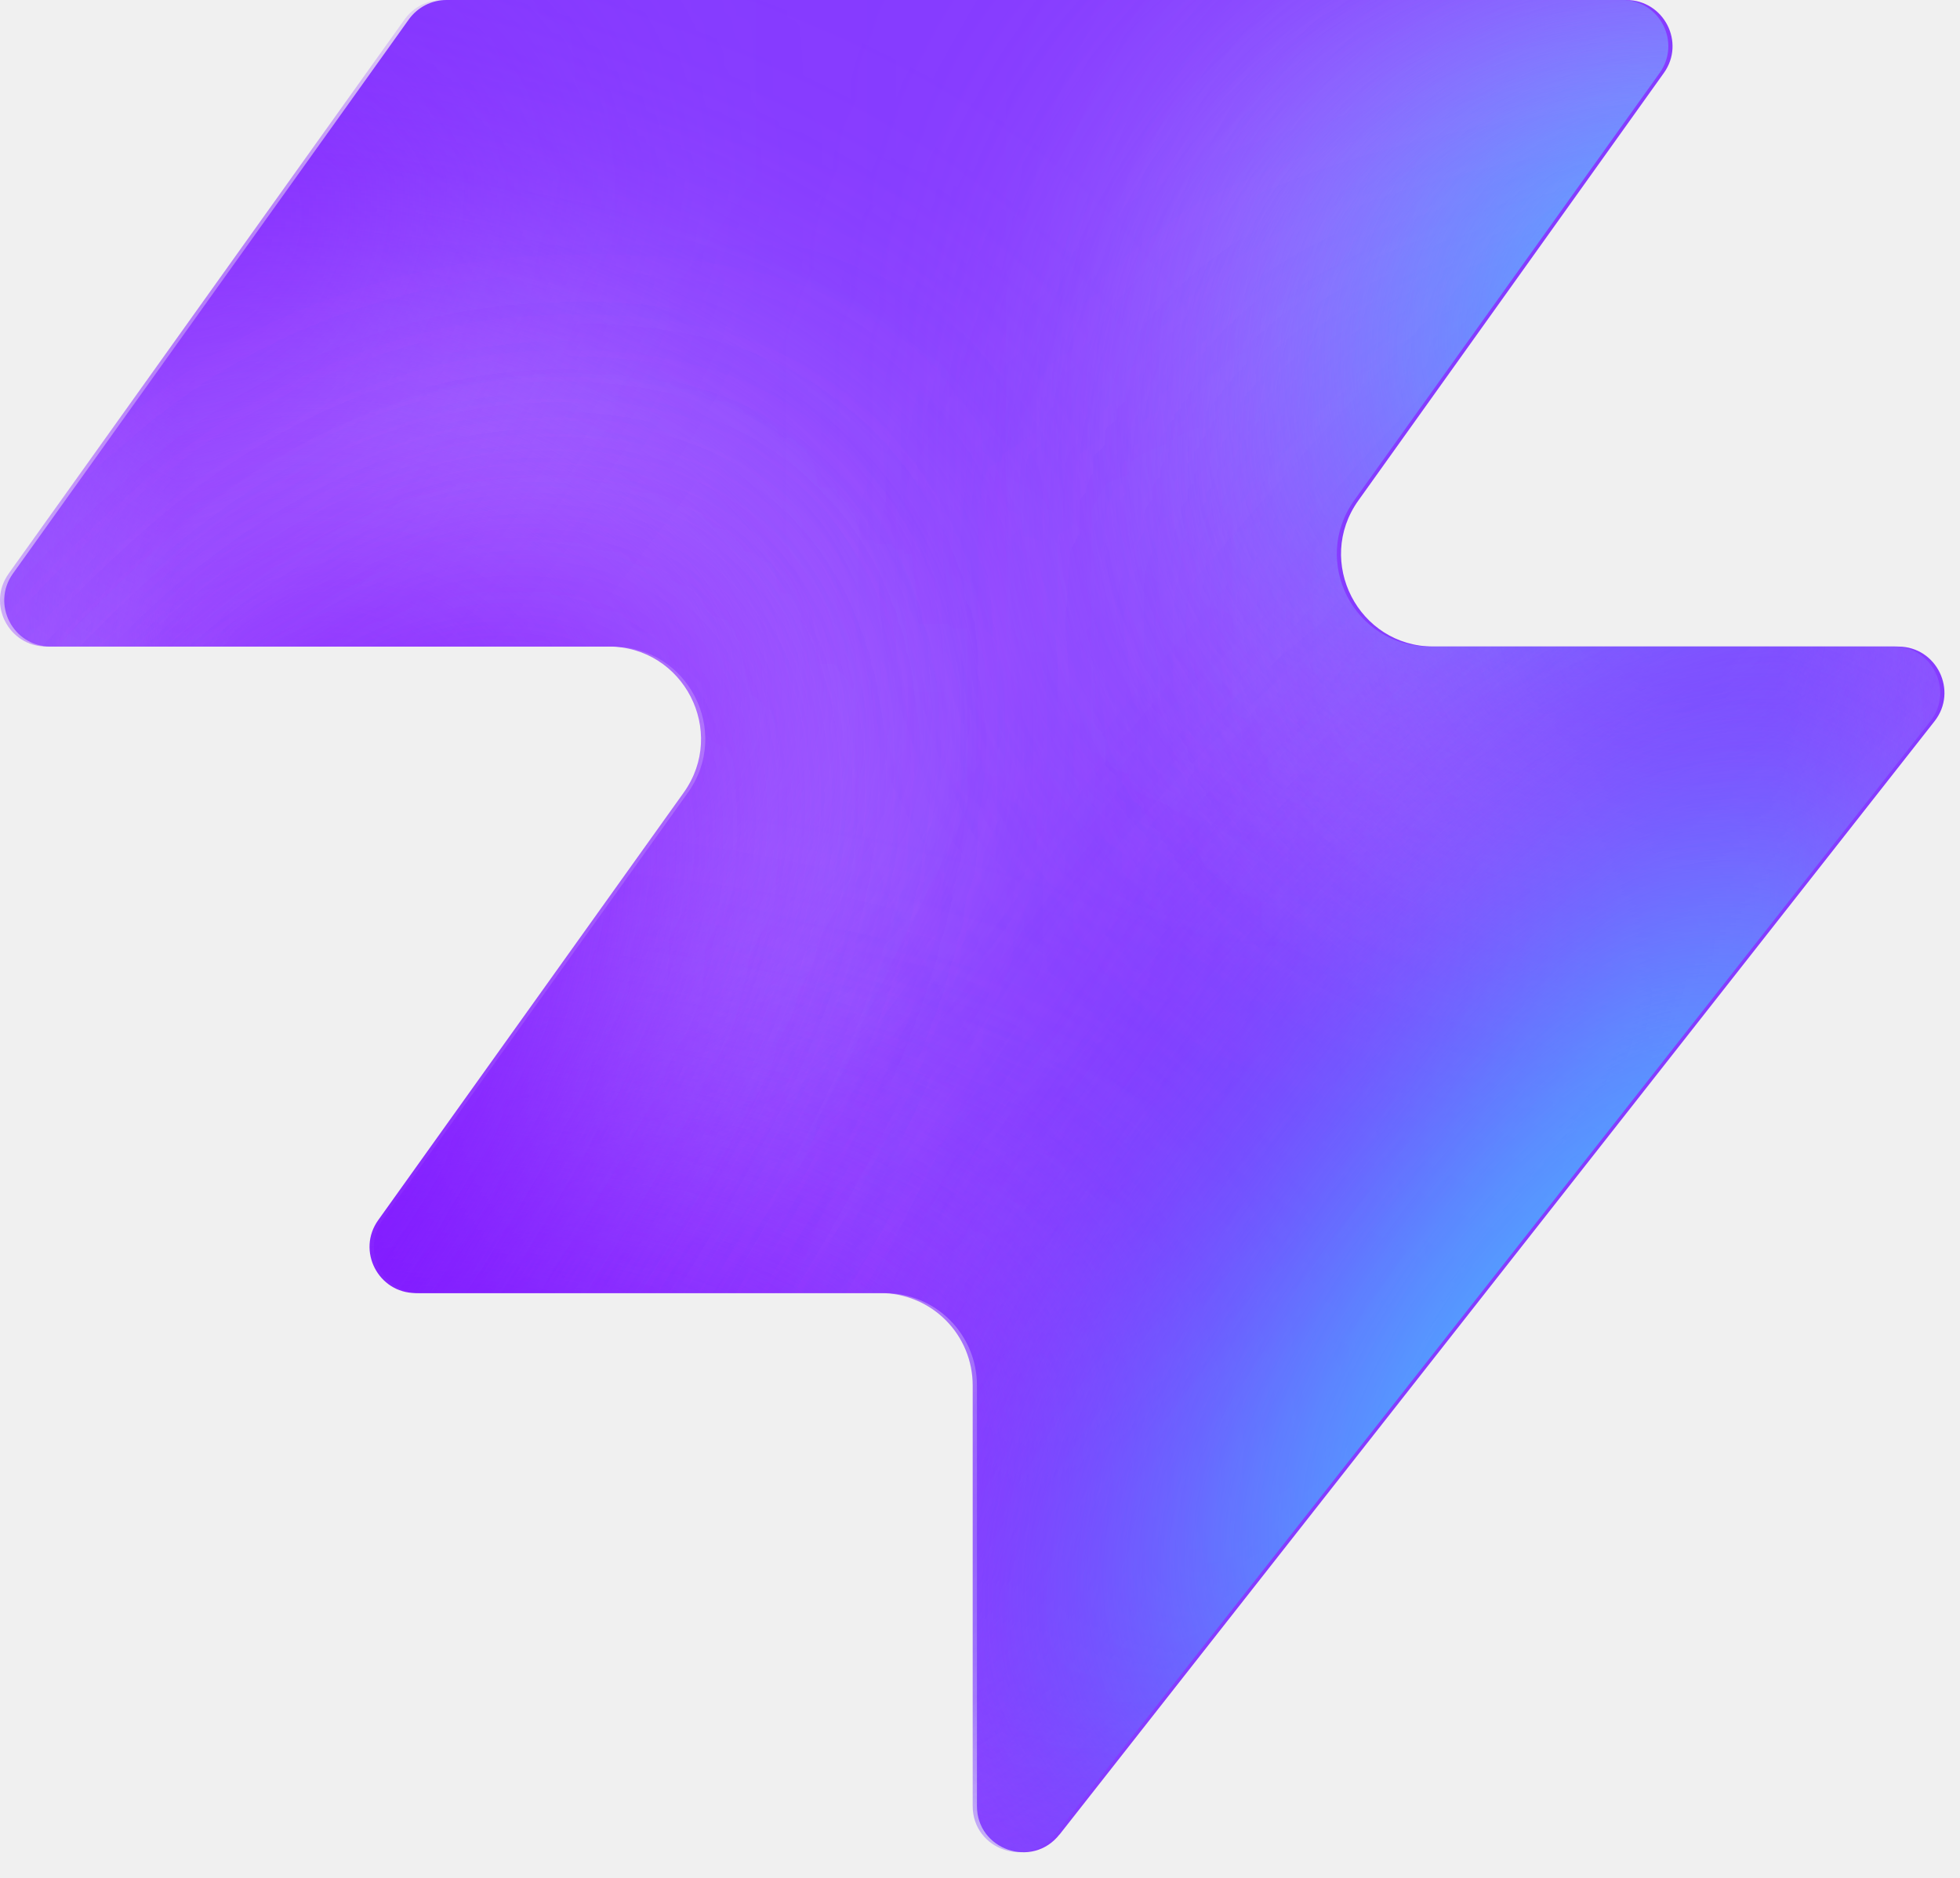
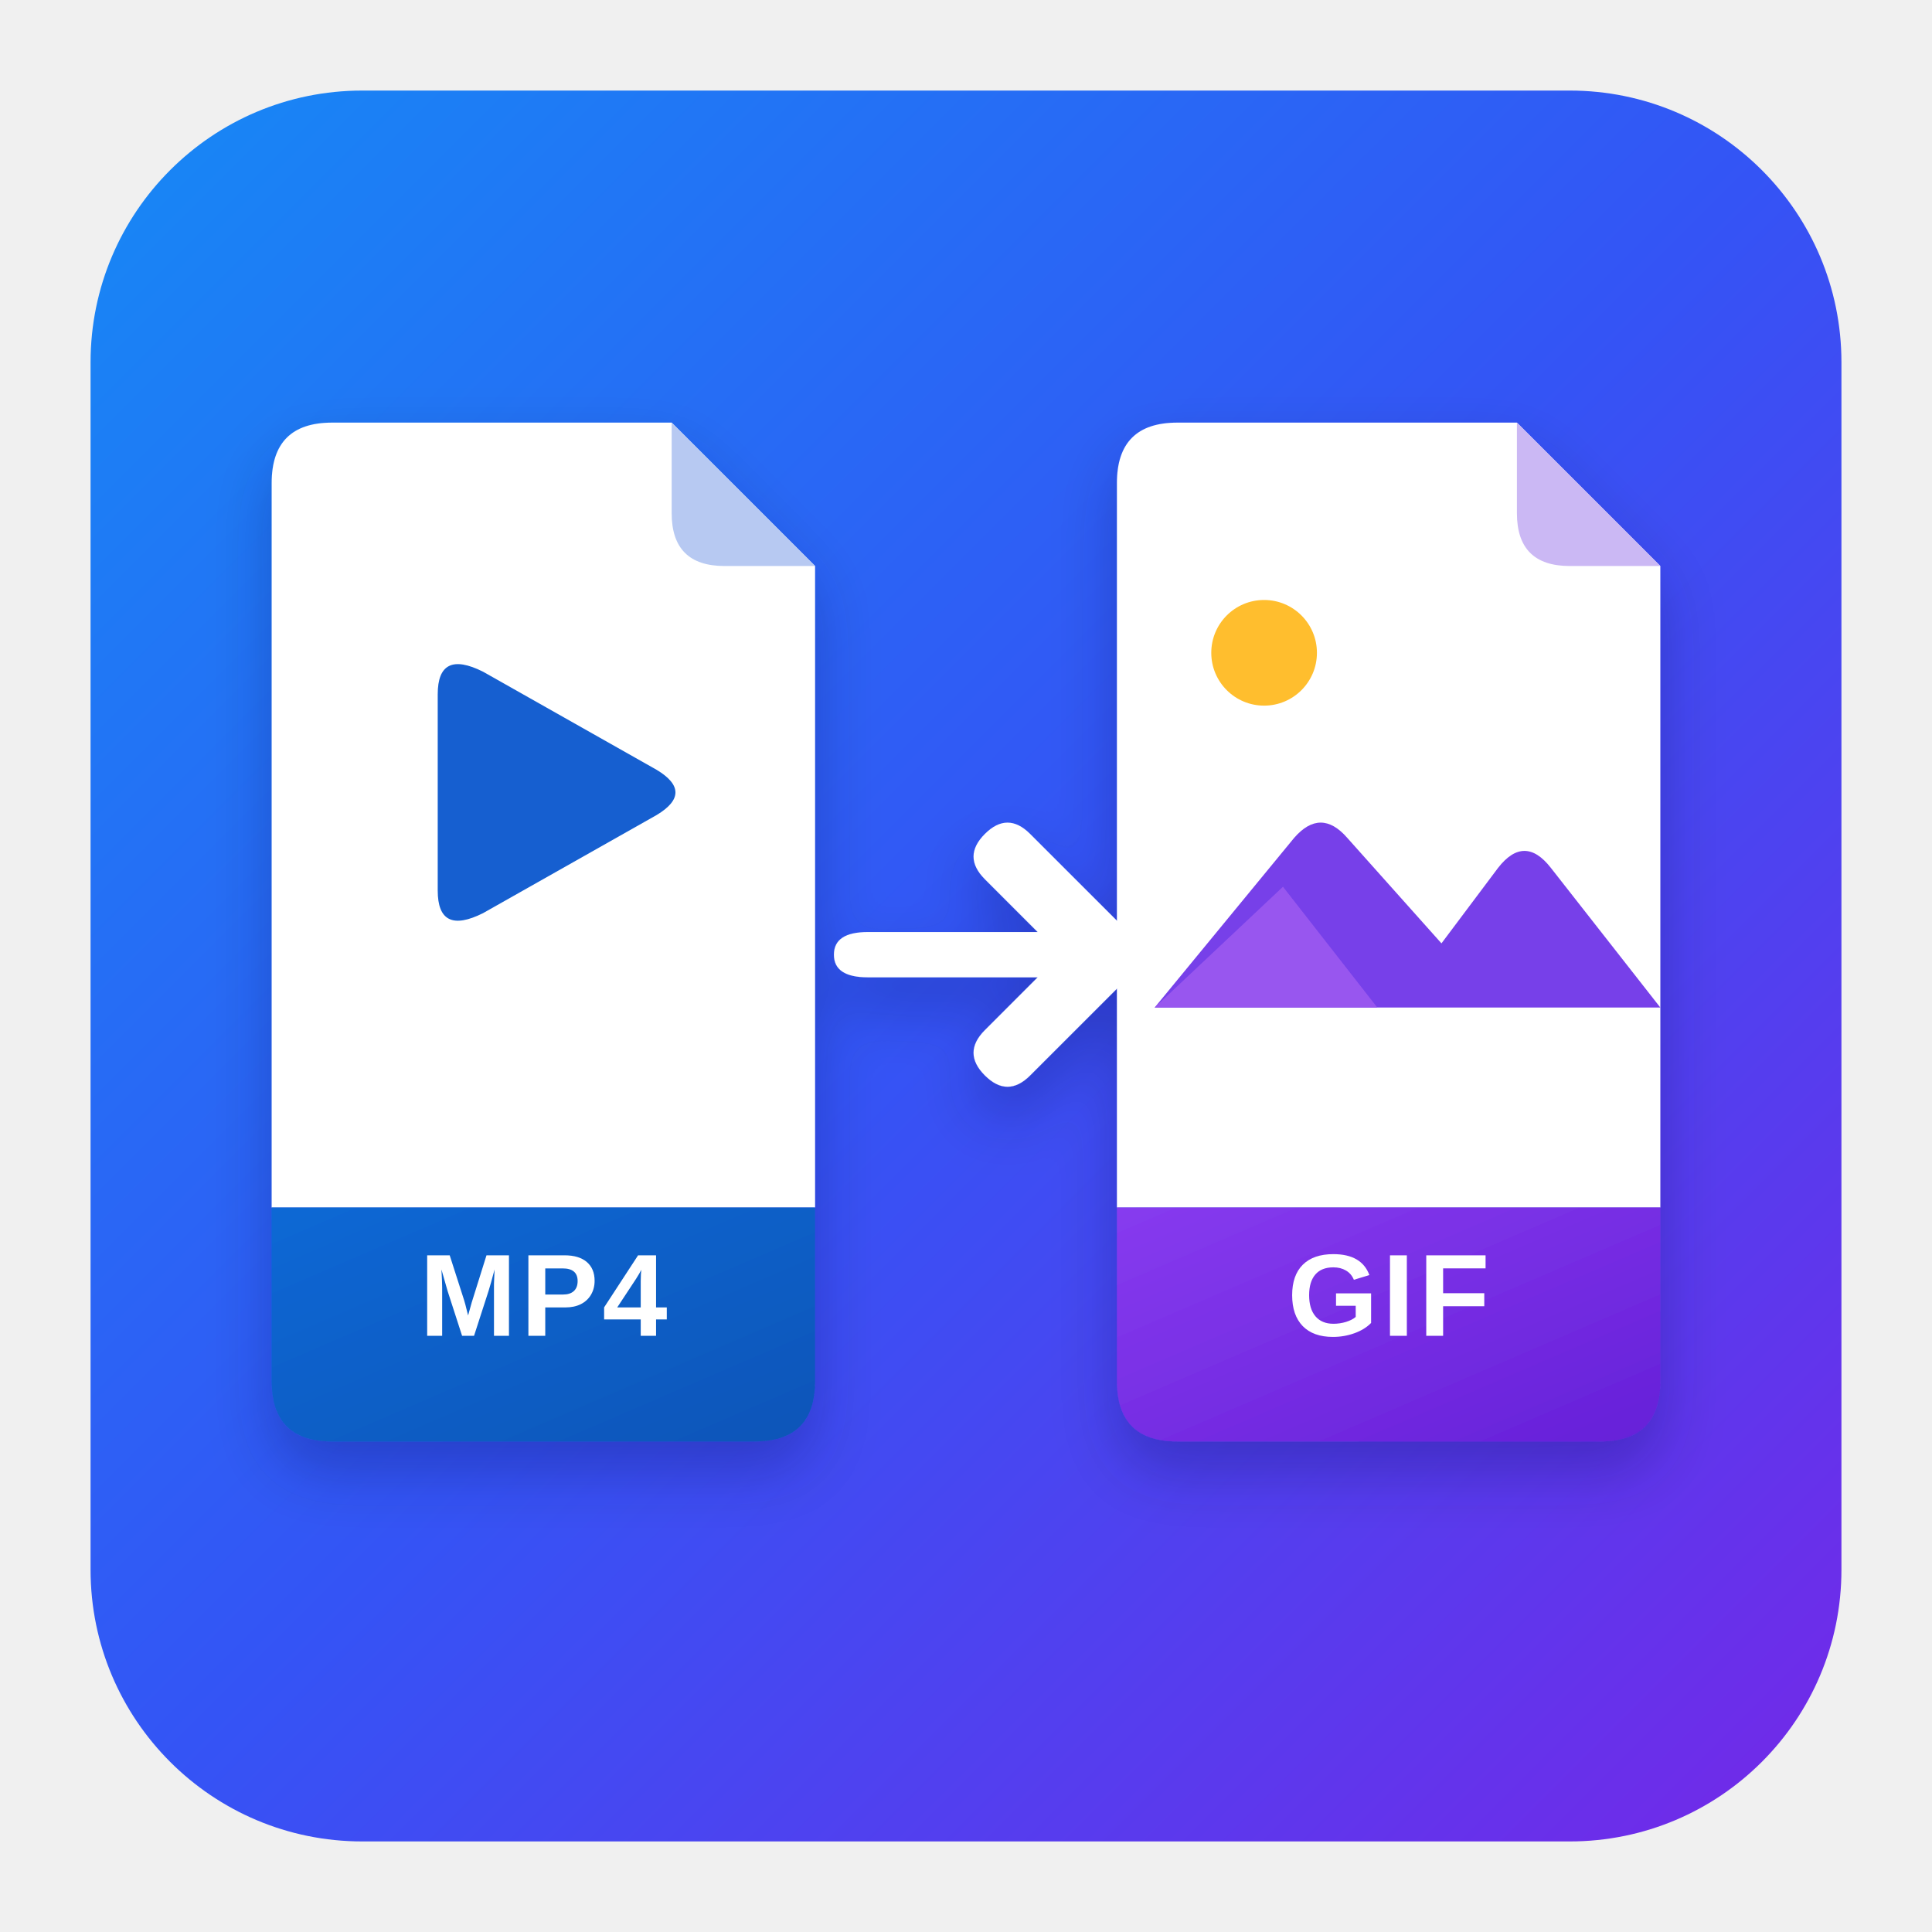
- <svg xmlns="http://www.w3.org/2000/svg" width="48" height="46" fill="none" viewBox="0 0 48 46">
-   <path fill="#863bff" d="M25.946 44.938c-.664.845-2.021.375-2.021-.698V33.937a2.26 2.26 0 0 0-2.262-2.262H10.287c-.92 0-1.456-1.04-.92-1.788l7.48-10.471c1.07-1.497 0-3.578-1.842-3.578H1.237c-.92 0-1.456-1.04-.92-1.788L10.013.474c.214-.297.556-.474.92-.474h28.894c.92 0 1.456 1.04.92 1.788l-7.48 10.471c-1.07 1.498 0 3.579 1.842 3.579h11.377c.943 0 1.473 1.088.89 1.83L25.947 44.94z" style="fill:#863bff;fill:color(display-p3 .525 .23 1);fill-opacity:1" />
-   <mask id="a" width="48" height="46" x="0" y="0" maskUnits="userSpaceOnUse" style="mask-type:alpha">
-     <path fill="#000" d="M25.842 44.938c-.664.844-2.021.375-2.021-.698V33.937a2.26 2.26 0 0 0-2.262-2.262H10.183c-.92 0-1.456-1.04-.92-1.788l7.48-10.471c1.07-1.498 0-3.579-1.842-3.579H1.133c-.92 0-1.456-1.04-.92-1.787L9.91.473c.214-.297.556-.474.92-.474h28.894c.92 0 1.456 1.04.92 1.788l-7.48 10.471c-1.07 1.498 0 3.578 1.842 3.578h11.377c.943 0 1.473 1.088.89 1.832L25.843 44.94z" style="fill:#000;fill-opacity:1" />
-   </mask>
-   <g mask="url(#a)">
-     <g filter="url(#b)">
-       <ellipse cx="5.508" cy="14.704" fill="#ede6ff" rx="5.508" ry="14.704" style="fill:#ede6ff;fill:color(display-p3 .927 .903 1);fill-opacity:1" transform="matrix(.00324 1 1 -.00324 -4.47 31.516)" />
-     </g>
-     <g filter="url(#c)">
-       <ellipse cx="10.399" cy="29.851" fill="#ede6ff" rx="10.399" ry="29.851" style="fill:#ede6ff;fill:color(display-p3 .927 .903 1);fill-opacity:1" transform="matrix(.00324 1 1 -.00324 -39.328 7.883)" />
-     </g>
-     <g filter="url(#d)">
-       <ellipse cx="5.508" cy="30.487" fill="#7e14ff" rx="5.508" ry="30.487" style="fill:#7e14ff;fill:color(display-p3 .492 .077 1);fill-opacity:1" transform="rotate(89.814 -25.913 -14.639)scale(1 -1)" />
-     </g>
-     <g filter="url(#e)">
-       <ellipse cx="5.508" cy="30.599" fill="#7e14ff" rx="5.508" ry="30.599" style="fill:#7e14ff;fill:color(display-p3 .492 .077 1);fill-opacity:1" transform="rotate(89.814 -32.644 -3.334)scale(1 -1)" />
-     </g>
-     <g filter="url(#f)">
-       <ellipse cx="5.508" cy="30.599" fill="#7e14ff" rx="5.508" ry="30.599" style="fill:#7e14ff;fill:color(display-p3 .492 .077 1);fill-opacity:1" transform="matrix(.00324 1 1 -.00324 -34.34 30.47)" />
-     </g>
-     <g filter="url(#g)">
-       <ellipse cx="14.072" cy="22.078" fill="#ede6ff" rx="14.072" ry="22.078" style="fill:#ede6ff;fill:color(display-p3 .927 .903 1);fill-opacity:1" transform="rotate(93.35 24.506 48.493)scale(-1 1)" />
-     </g>
-     <g filter="url(#h)">
-       <ellipse cx="3.47" cy="21.501" fill="#7e14ff" rx="3.47" ry="21.501" style="fill:#7e14ff;fill:color(display-p3 .492 .077 1);fill-opacity:1" transform="rotate(89.009 28.708 47.59)scale(-1 1)" />
-     </g>
-     <g filter="url(#i)">
-       <ellipse cx="3.47" cy="21.501" fill="#7e14ff" rx="3.47" ry="21.501" style="fill:#7e14ff;fill:color(display-p3 .492 .077 1);fill-opacity:1" transform="rotate(89.009 28.708 47.59)scale(-1 1)" />
-     </g>
-     <g filter="url(#j)">
-       <ellipse cx=".387" cy="8.972" fill="#7e14ff" rx="4.407" ry="29.108" style="fill:#7e14ff;fill:color(display-p3 .492 .077 1);fill-opacity:1" transform="rotate(39.51 .387 8.972)" />
-     </g>
-     <g filter="url(#k)">
-       <ellipse cx="47.523" cy="-6.092" fill="#7e14ff" rx="4.407" ry="29.108" style="fill:#7e14ff;fill:color(display-p3 .492 .077 1);fill-opacity:1" transform="rotate(37.892 47.523 -6.092)" />
-     </g>
-     <g filter="url(#l)">
-       <ellipse cx="41.412" cy="6.333" fill="#47bfff" rx="5.971" ry="9.665" style="fill:#47bfff;fill:color(display-p3 .28 .748 1);fill-opacity:1" transform="rotate(37.892 41.412 6.333)" />
-     </g>
-     <g filter="url(#m)">
-       <ellipse cx="-1.879" cy="38.332" fill="#7e14ff" rx="4.407" ry="29.108" style="fill:#7e14ff;fill:color(display-p3 .492 .077 1);fill-opacity:1" transform="rotate(37.892 -1.88 38.332)" />
-     </g>
-     <g filter="url(#n)">
-       <ellipse cx="-1.879" cy="38.332" fill="#7e14ff" rx="4.407" ry="29.108" style="fill:#7e14ff;fill:color(display-p3 .492 .077 1);fill-opacity:1" transform="rotate(37.892 -1.88 38.332)" />
-     </g>
-     <g filter="url(#o)">
-       <ellipse cx="35.651" cy="29.907" fill="#7e14ff" rx="4.407" ry="29.108" style="fill:#7e14ff;fill:color(display-p3 .492 .077 1);fill-opacity:1" transform="rotate(37.892 35.651 29.907)" />
-     </g>
-     <g filter="url(#p)">
-       <ellipse cx="38.418" cy="32.4" fill="#47bfff" rx="5.971" ry="15.297" style="fill:#47bfff;fill:color(display-p3 .28 .748 1);fill-opacity:1" transform="rotate(37.892 38.418 32.4)" />
-     </g>
+ <svg xmlns="http://www.w3.org/2000/svg" viewBox="0 0 512 512" width="512" height="512">
+   <defs>
+     <linearGradient id="bg" x1="0" y1="0" x2="1" y2="1">
+       <stop offset="0%" stop-color="#1689F5" />
+       <stop offset="50%" stop-color="#3454F5" />
+       <stop offset="100%" stop-color="#7428E8" />
+     </linearGradient>
+     <linearGradient id="mp4" x1="0" y1="0" x2="1" y2="1">
+       <stop offset="0%" stop-color="#1168D5" />
+       <stop offset="100%" stop-color="#0755B8" />
+     </linearGradient>
+     <linearGradient id="gif" x1="0" y1="0" x2="1" y2="1">
+       <stop offset="0%" stop-color="#873BEF" />
+       <stop offset="100%" stop-color="#6520D8" />
+     </linearGradient>
+     <filter id="shadow" x="-30%" y="-30%" width="160%" height="160%">
+       <feDropShadow dx="0" dy="8" stdDeviation="8" flood-color="#10104A" flood-opacity="0.25" />
+     </filter>
+     <clipPath id="rounded">
+       <rect x="24" y="24" width="464" height="464" rx="72" />
+     </clipPath>
+   </defs>
+   <rect x="24" y="24" width="464" height="464" rx="72" fill="url(#bg)" />
+   <g filter="url(#shadow)">
+     <path d="         M72 128         Q72 112 88 112         H178         L216 150         V320         H72         Z       " fill="#FFFFFF" />
+     <path d="         M178 112         V136         Q178 150 192 150         H216         Z       " fill="#B7C9F2" />
+     <path d="         M116 184         Q116 172 128 178         L174 204         Q184 210 174 216         L128 242         Q116 248 116 236         Z       " fill="#155FD0" />
+     <path d="         M72 320         H216         V366         Q216 382 200 382         H88         Q72 382 72 366         Z       " fill="url(#mp4)" />
+     <text x="144" y="354" text-anchor="middle" font-family="Arial, Helvetica, sans-serif" font-size="31" font-weight="800" letter-spacing="1" fill="#FFFFFF">
+       MP4
+     </text>
+     <path d="         M230 247         H275         L261 233         Q255 227 261 221         Q267 215 273 221         L299 247         Q305 253 299 259         L273 285         Q267 291 261 285         Q255 279 261 273         L275 259         H230         Q221 259 221 253         Q221 247 230 247         Z       " fill="#FFFFFF" />
+     <path d="         M296 128         Q296 112 312 112         H402         L440 150         V320         H296         Z       " fill="#FFFFFF" />
+     <path d="         M402 112         V136         Q402 150 416 150         H440         Z       " fill="#CBB8F4" />
+     <circle cx="335" cy="173" r="14" fill="#FFBE2E" />
+     <path d="         M306 267         L343 222         Q350 214 357 222         L382 250         L397 230         Q404 221 411 230         L440 267         Z       " fill="#7740E9" />
+     <path d="         M306 267         L340 235         L365 267         Z       " fill="#9857EF" />
+     <path d="         M296 320         H440         V366         Q440 382 424 382         H312         Q296 382 296 366         Z       " fill="url(#gif)" />
+     <text x="368" y="354" text-anchor="middle" font-family="Arial, Helvetica, sans-serif" font-size="31" font-weight="800" letter-spacing="1" fill="#FFFFFF">
+       GIF
+     </text>
  </g>
-   <defs>
-     <filter id="b" width="60.045" height="41.654" x="-19.77" y="16.149" color-interpolation-filters="sRGB" filterUnits="userSpaceOnUse">
-       <feFlood flood-opacity="0" result="BackgroundImageFix" />
-       <feBlend in="SourceGraphic" in2="BackgroundImageFix" result="shape" />
-       <feGaussianBlur result="effect1_foregroundBlur_2002_17158" stdDeviation="7.659" />
-     </filter>
-     <filter id="c" width="90.34" height="51.437" x="-54.613" y="-7.533" color-interpolation-filters="sRGB" filterUnits="userSpaceOnUse">
-       <feFlood flood-opacity="0" result="BackgroundImageFix" />
-       <feBlend in="SourceGraphic" in2="BackgroundImageFix" result="shape" />
-       <feGaussianBlur result="effect1_foregroundBlur_2002_17158" stdDeviation="7.659" />
-     </filter>
-     <filter id="d" width="79.355" height="29.4" x="-49.64" y="2.03" color-interpolation-filters="sRGB" filterUnits="userSpaceOnUse">
-       <feFlood flood-opacity="0" result="BackgroundImageFix" />
-       <feBlend in="SourceGraphic" in2="BackgroundImageFix" result="shape" />
-       <feGaussianBlur result="effect1_foregroundBlur_2002_17158" stdDeviation="4.596" />
-     </filter>
-     <filter id="e" width="79.579" height="29.4" x="-45.045" y="20.029" color-interpolation-filters="sRGB" filterUnits="userSpaceOnUse">
-       <feFlood flood-opacity="0" result="BackgroundImageFix" />
-       <feBlend in="SourceGraphic" in2="BackgroundImageFix" result="shape" />
-       <feGaussianBlur result="effect1_foregroundBlur_2002_17158" stdDeviation="4.596" />
-     </filter>
-     <filter id="f" width="79.579" height="29.4" x="-43.513" y="21.178" color-interpolation-filters="sRGB" filterUnits="userSpaceOnUse">
-       <feFlood flood-opacity="0" result="BackgroundImageFix" />
-       <feBlend in="SourceGraphic" in2="BackgroundImageFix" result="shape" />
-       <feGaussianBlur result="effect1_foregroundBlur_2002_17158" stdDeviation="4.596" />
-     </filter>
-     <filter id="g" width="74.749" height="58.852" x="15.756" y="-17.901" color-interpolation-filters="sRGB" filterUnits="userSpaceOnUse">
-       <feFlood flood-opacity="0" result="BackgroundImageFix" />
-       <feBlend in="SourceGraphic" in2="BackgroundImageFix" result="shape" />
-       <feGaussianBlur result="effect1_foregroundBlur_2002_17158" stdDeviation="7.659" />
-     </filter>
-     <filter id="h" width="61.377" height="25.362" x="23.548" y="2.284" color-interpolation-filters="sRGB" filterUnits="userSpaceOnUse">
-       <feFlood flood-opacity="0" result="BackgroundImageFix" />
-       <feBlend in="SourceGraphic" in2="BackgroundImageFix" result="shape" />
-       <feGaussianBlur result="effect1_foregroundBlur_2002_17158" stdDeviation="4.596" />
-     </filter>
-     <filter id="i" width="61.377" height="25.362" x="23.548" y="2.284" color-interpolation-filters="sRGB" filterUnits="userSpaceOnUse">
-       <feFlood flood-opacity="0" result="BackgroundImageFix" />
-       <feBlend in="SourceGraphic" in2="BackgroundImageFix" result="shape" />
-       <feGaussianBlur result="effect1_foregroundBlur_2002_17158" stdDeviation="4.596" />
-     </filter>
-     <filter id="j" width="56.045" height="63.649" x="-27.636" y="-22.853" color-interpolation-filters="sRGB" filterUnits="userSpaceOnUse">
-       <feFlood flood-opacity="0" result="BackgroundImageFix" />
-       <feBlend in="SourceGraphic" in2="BackgroundImageFix" result="shape" />
-       <feGaussianBlur result="effect1_foregroundBlur_2002_17158" stdDeviation="4.596" />
-     </filter>
-     <filter id="k" width="54.814" height="64.646" x="20.116" y="-38.415" color-interpolation-filters="sRGB" filterUnits="userSpaceOnUse">
-       <feFlood flood-opacity="0" result="BackgroundImageFix" />
-       <feBlend in="SourceGraphic" in2="BackgroundImageFix" result="shape" />
-       <feGaussianBlur result="effect1_foregroundBlur_2002_17158" stdDeviation="4.596" />
-     </filter>
-     <filter id="l" width="33.541" height="35.313" x="24.641" y="-11.323" color-interpolation-filters="sRGB" filterUnits="userSpaceOnUse">
-       <feFlood flood-opacity="0" result="BackgroundImageFix" />
-       <feBlend in="SourceGraphic" in2="BackgroundImageFix" result="shape" />
-       <feGaussianBlur result="effect1_foregroundBlur_2002_17158" stdDeviation="4.596" />
-     </filter>
-     <filter id="m" width="54.814" height="64.646" x="-29.286" y="6.009" color-interpolation-filters="sRGB" filterUnits="userSpaceOnUse">
-       <feFlood flood-opacity="0" result="BackgroundImageFix" />
-       <feBlend in="SourceGraphic" in2="BackgroundImageFix" result="shape" />
-       <feGaussianBlur result="effect1_foregroundBlur_2002_17158" stdDeviation="4.596" />
-     </filter>
-     <filter id="n" width="54.814" height="64.646" x="-29.286" y="6.009" color-interpolation-filters="sRGB" filterUnits="userSpaceOnUse">
-       <feFlood flood-opacity="0" result="BackgroundImageFix" />
-       <feBlend in="SourceGraphic" in2="BackgroundImageFix" result="shape" />
-       <feGaussianBlur result="effect1_foregroundBlur_2002_17158" stdDeviation="4.596" />
-     </filter>
-     <filter id="o" width="54.814" height="64.646" x="8.244" y="-2.416" color-interpolation-filters="sRGB" filterUnits="userSpaceOnUse">
-       <feFlood flood-opacity="0" result="BackgroundImageFix" />
-       <feBlend in="SourceGraphic" in2="BackgroundImageFix" result="shape" />
-       <feGaussianBlur result="effect1_foregroundBlur_2002_17158" stdDeviation="4.596" />
-     </filter>
-     <filter id="p" width="39.409" height="43.623" x="18.713" y="10.588" color-interpolation-filters="sRGB" filterUnits="userSpaceOnUse">
-       <feFlood flood-opacity="0" result="BackgroundImageFix" />
-       <feBlend in="SourceGraphic" in2="BackgroundImageFix" result="shape" />
-       <feGaussianBlur result="effect1_foregroundBlur_2002_17158" stdDeviation="4.596" />
-     </filter>
-   </defs>
</svg>
